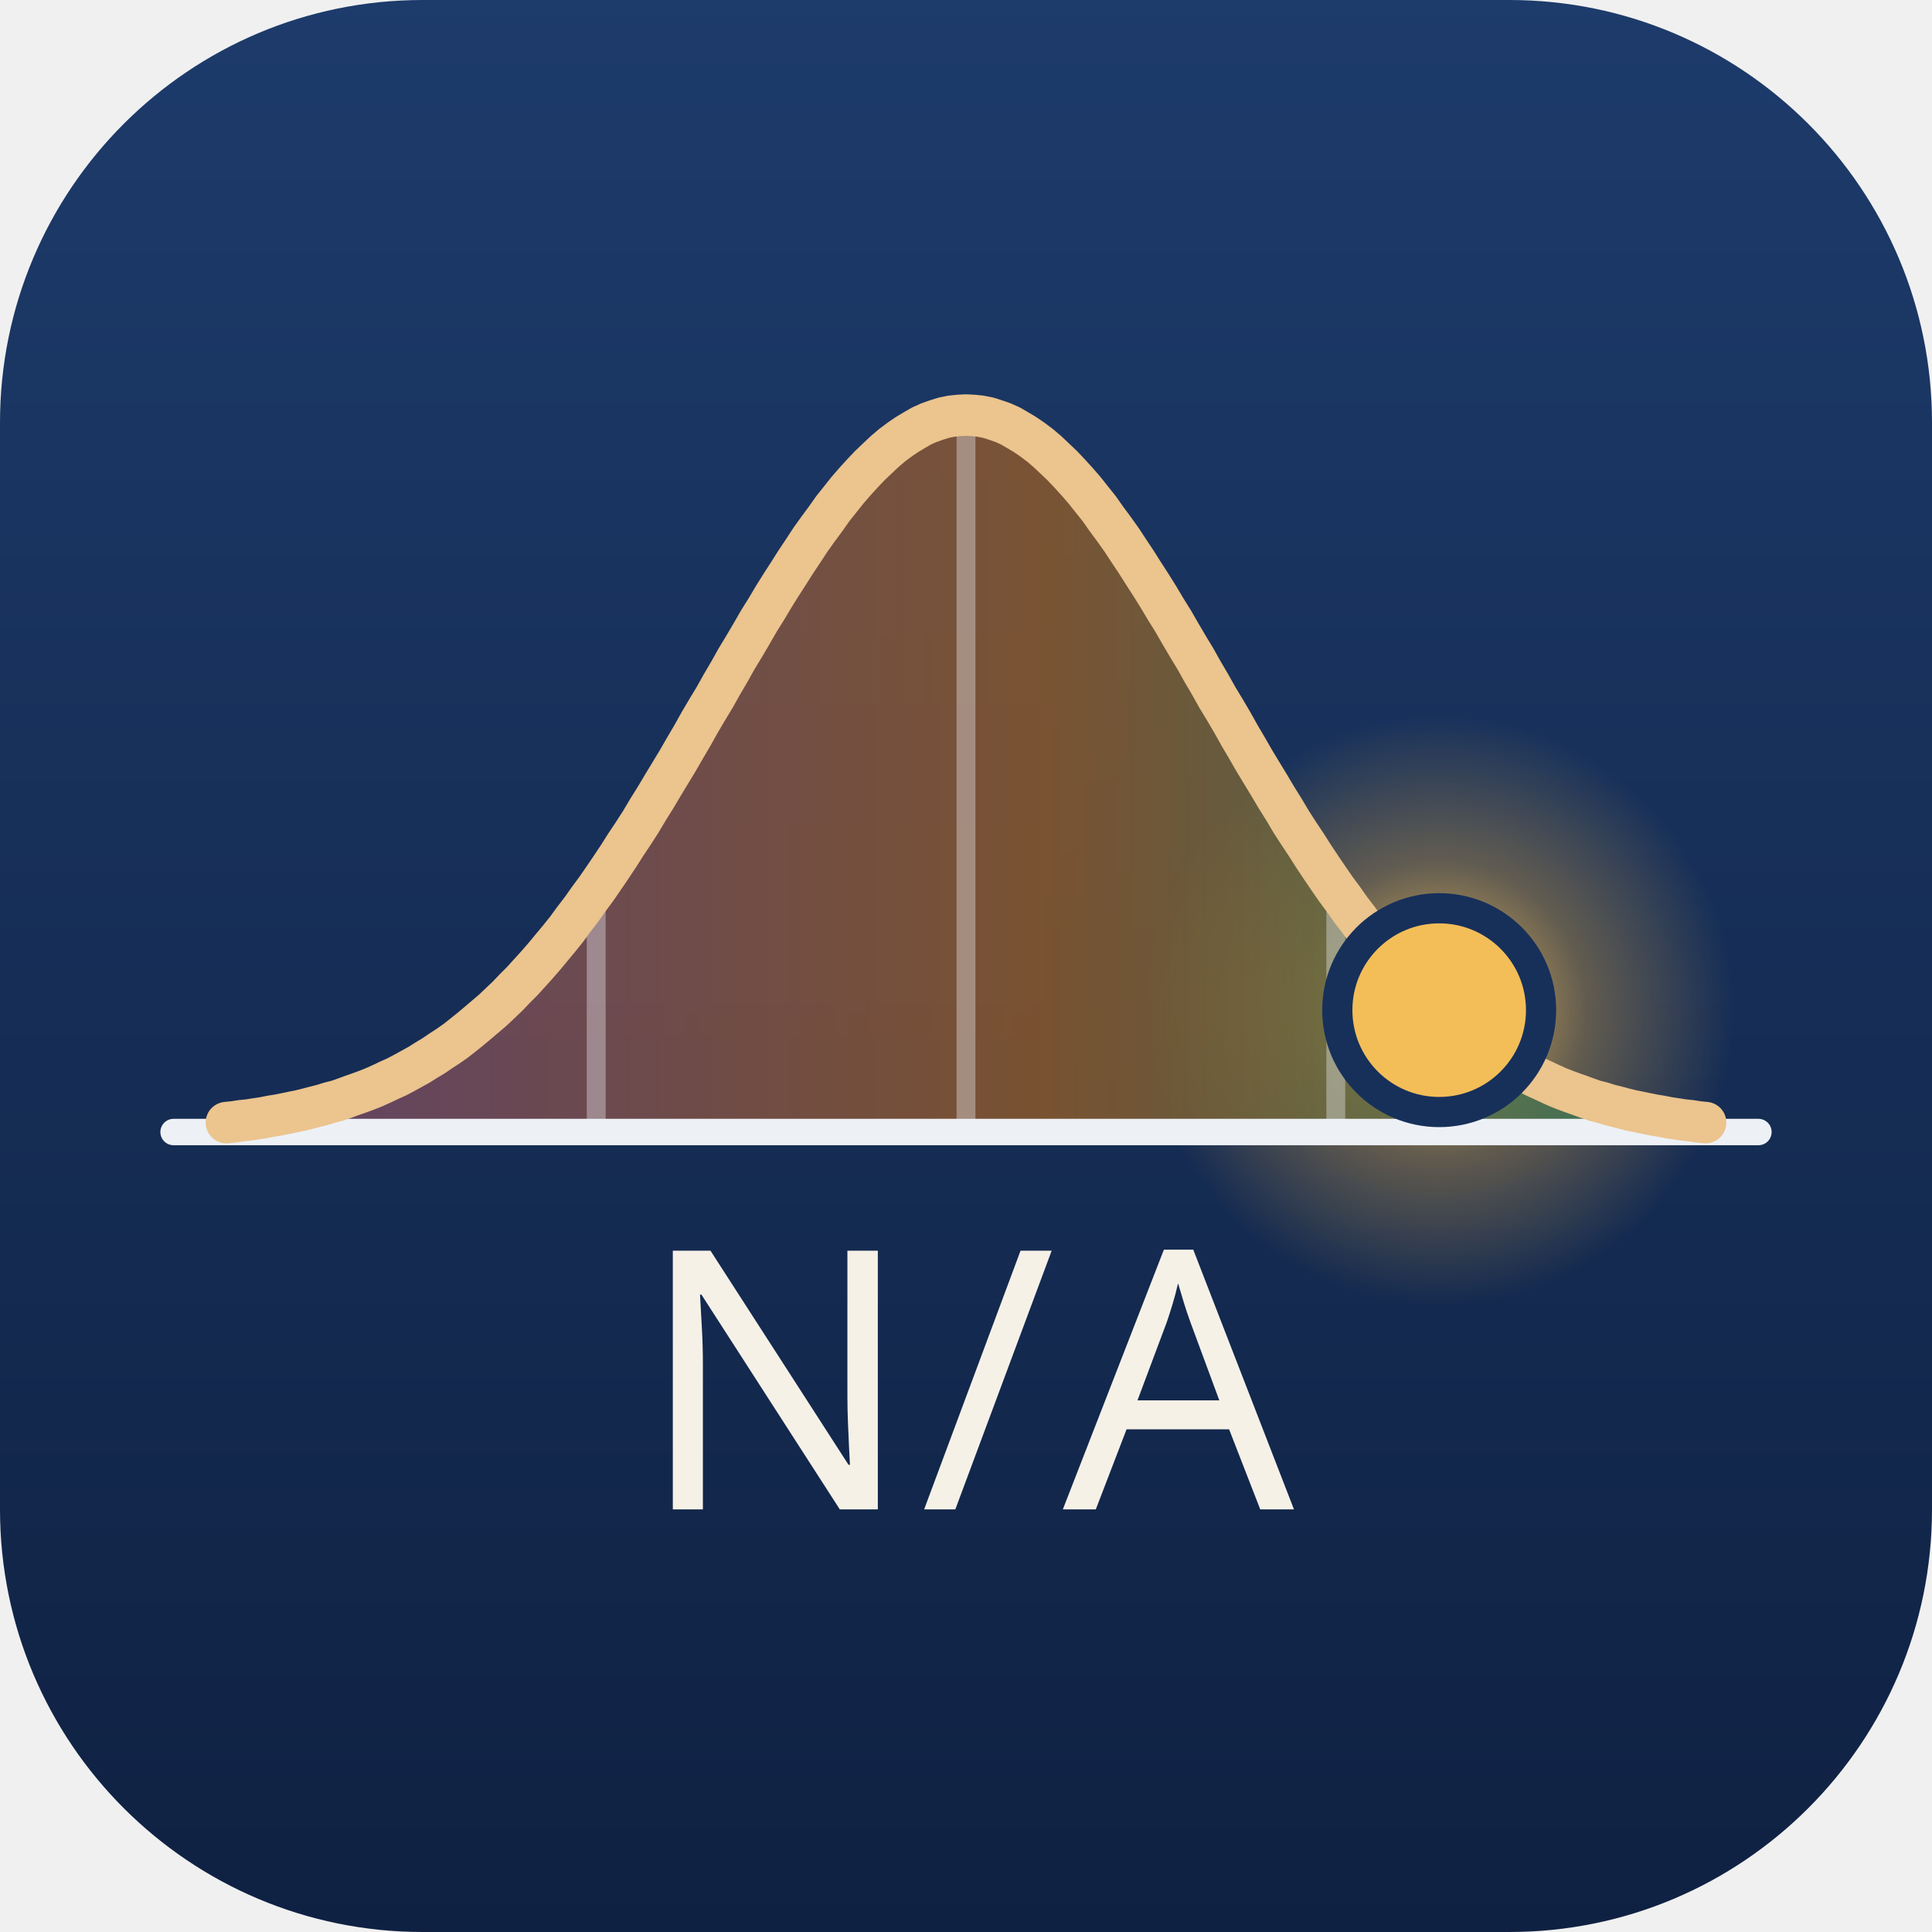
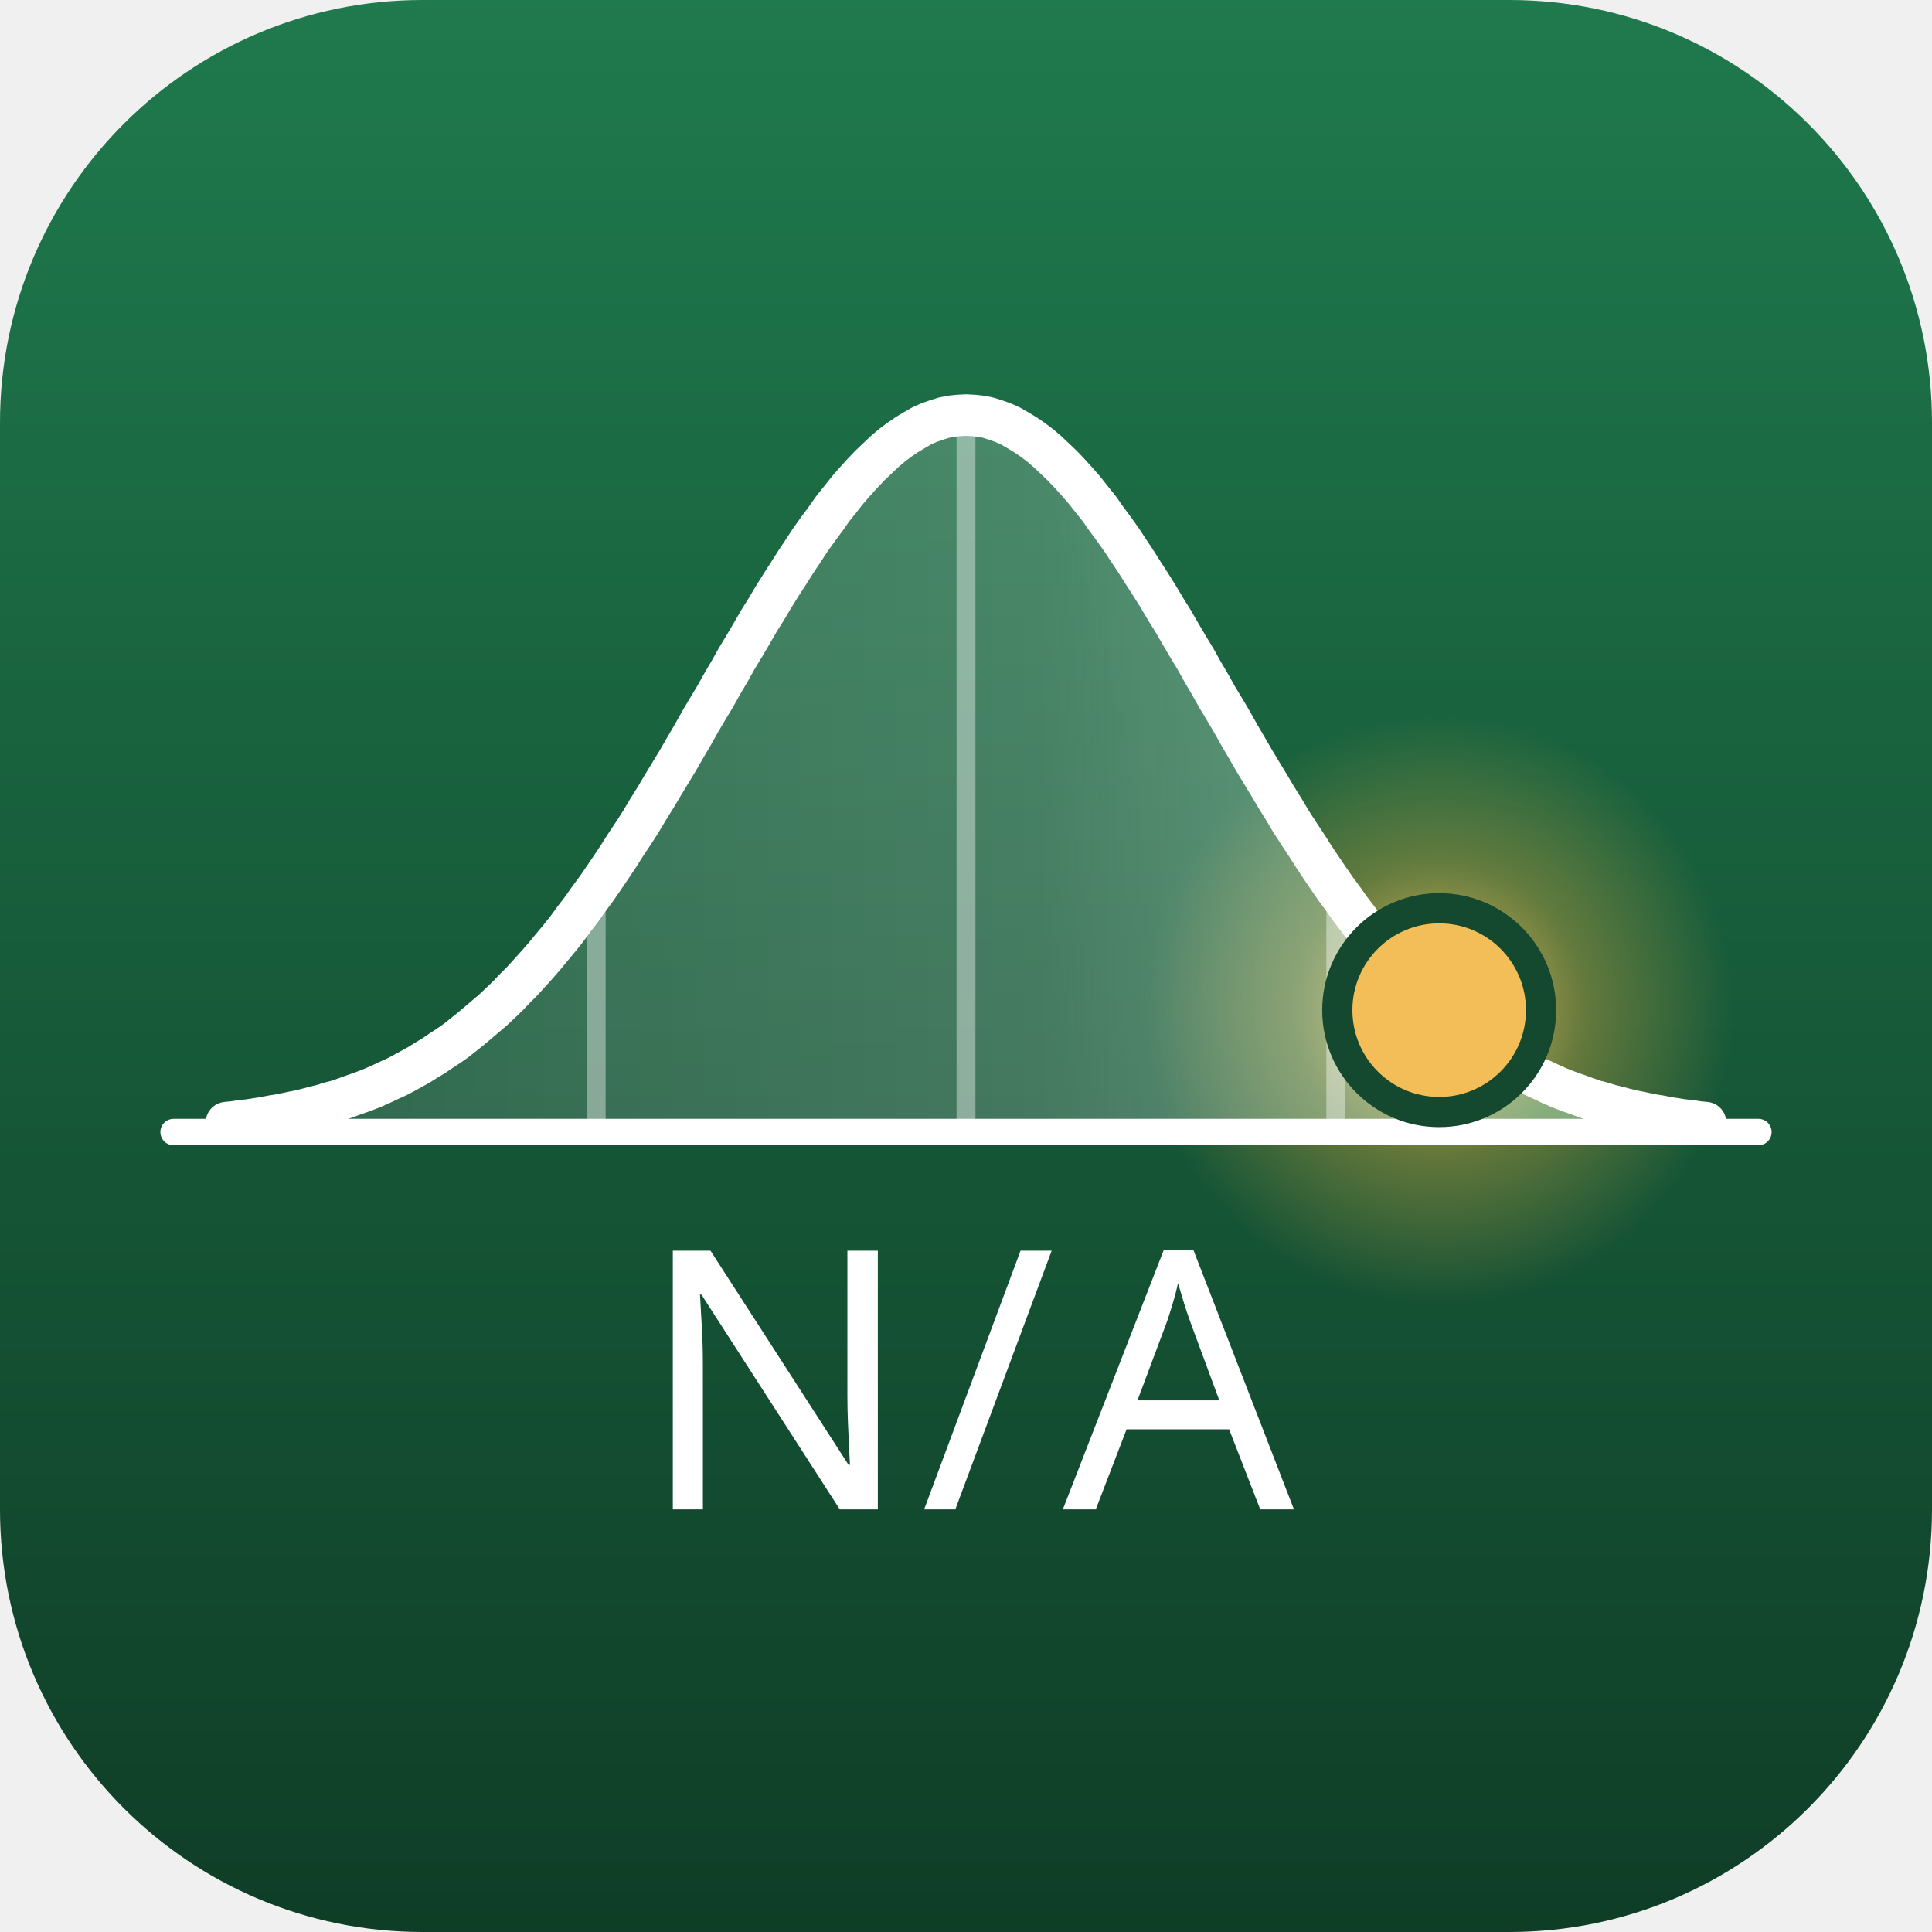
<svg xmlns="http://www.w3.org/2000/svg" width="512" height="512" viewBox="0 0 512 512">
  <defs>
    <linearGradient id="fundo" x1="0" y1="0" x2="0" y2="1">
-       <stop offset="0" stop-color="#1D3B6B" />
-       <stop offset="1" stop-color="#0F2142" />
+       <stop offset="0" stop-color="#1F7A4D" />
+       <stop offset="1" stop-color="#0F3D27" />
    </linearGradient>
    <linearGradient id="area" x1="0" x2="1">
-       <stop offset="0" stop-color="#7A4A6E" stop-opacity=".75" />
-       <stop offset=".55" stop-color="#9A5E25" stop-opacity=".75" />
-       <stop offset="1" stop-color="#2E7A5F" stop-opacity=".9" />
+       <stop offset="0" stop-color="#FFFFFF" stop-opacity=".10" />
+       <stop offset=".55" stop-color="#FFFFFF" stop-opacity=".20" />
+       <stop offset="1" stop-color="#9BE3B8" stop-opacity=".55" />
    </linearGradient>
    <radialGradient id="brilho">
      <stop offset="0" stop-color="#FAD27A" stop-opacity=".95" />
      <stop offset=".5" stop-color="#F0B243" stop-opacity=".35" />
      <stop offset="1" stop-color="#F0B243" stop-opacity="0" />
    </radialGradient>
  </defs>
  <rect width="512" height="512" rx="112.0" fill="url(#fundo)" />
  <g transform="translate(256.0 256.0) scale(1.0) translate(-256.0 -256.0)">
    <circle cx="381.4" cy="267.7" r="78.0" fill="url(#brilho)" />
    <path d="M60.0 297.5 L62.0 297.3 L63.9 297.0 L65.9 296.8 L67.8 296.5 L69.8 296.2 L71.8 295.8 L73.7 295.5 L75.7 295.1 L77.6 294.7 L79.6 294.3 L81.6 293.8 L83.5 293.3 L85.5 292.8 L87.4 292.2 L89.4 291.7 L91.4 291.0 L93.3 290.3 L95.3 289.6 L97.2 288.9 L99.2 288.1 L101.2 287.2 L103.1 286.3 L105.1 285.4 L107.0 284.4 L109.0 283.3 L111.0 282.2 L112.9 281.0 L114.9 279.8 L116.8 278.5 L118.8 277.2 L120.8 275.8 L122.7 274.3 L124.7 272.7 L126.6 271.1 L128.6 269.4 L130.6 267.7 L132.5 265.9 L134.5 264.0 L136.4 262.0 L138.4 260.0 L140.4 257.8 L142.3 255.7 L144.3 253.4 L146.2 251.1 L148.2 248.7 L150.2 246.2 L152.1 243.6 L154.1 241.0 L156.0 238.3 L158.0 235.6 L160.0 232.7 L161.9 229.9 L163.9 226.9 L165.8 223.9 L167.8 220.9 L169.8 217.8 L171.7 214.6 L173.7 211.4 L175.6 208.2 L177.6 204.9 L179.6 201.6 L181.5 198.3 L183.5 194.9 L185.4 191.5 L187.4 188.1 L189.4 184.8 L191.3 181.4 L193.3 178.0 L195.2 174.6 L197.2 171.3 L199.2 167.9 L201.1 164.6 L203.1 161.4 L205.0 158.2 L207.0 155.0 L209.0 151.9 L210.9 148.9 L212.9 145.9 L214.8 143.0 L216.8 140.2 L218.8 137.5 L220.7 134.8 L222.7 132.3 L224.6 129.9 L226.6 127.6 L228.6 125.4 L230.5 123.4 L232.5 121.5 L234.4 119.7 L236.4 118.0 L238.4 116.5 L240.3 115.2 L242.3 114.0 L244.2 112.9 L246.2 112.0 L248.2 111.3 L250.1 110.7 L252.1 110.3 L254.0 110.1 L256.0 110.0 L258.0 110.1 L259.9 110.3 L261.9 110.7 L263.8 111.3 L265.8 112.0 L267.8 112.9 L269.7 114.0 L271.7 115.2 L273.6 116.5 L275.6 118.0 L277.6 119.7 L279.5 121.5 L281.5 123.4 L283.4 125.4 L285.4 127.6 L287.4 129.9 L289.3 132.3 L291.3 134.8 L293.2 137.5 L295.2 140.2 L297.2 143.0 L299.1 145.9 L301.1 148.9 L303.0 151.9 L305.0 155.0 L307.0 158.2 L308.9 161.4 L310.9 164.6 L312.8 167.9 L314.8 171.3 L316.8 174.6 L318.7 178.0 L320.7 181.4 L322.6 184.8 L324.6 188.1 L326.6 191.5 L328.5 194.9 L330.5 198.3 L332.4 201.6 L334.4 204.9 L336.4 208.2 L338.3 211.4 L340.3 214.6 L342.2 217.8 L344.2 220.9 L346.2 223.9 L348.1 226.9 L350.1 229.9 L352.0 232.7 L354.0 235.6 L356.0 238.3 L357.9 241.0 L359.9 243.6 L361.8 246.2 L363.8 248.7 L365.8 251.1 L367.7 253.4 L369.7 255.7 L371.6 257.8 L373.6 260.0 L375.6 262.0 L377.5 264.0 L379.5 265.9 L381.4 267.7 L383.4 269.4 L385.4 271.1 L387.3 272.7 L389.3 274.3 L391.2 275.8 L393.2 277.2 L395.2 278.5 L397.1 279.8 L399.1 281.0 L401.0 282.2 L403.0 283.3 L405.0 284.4 L406.9 285.4 L408.9 286.3 L410.8 287.2 L412.8 288.1 L414.8 288.9 L416.7 289.6 L418.7 290.3 L420.6 291.0 L422.6 291.7 L424.6 292.2 L426.5 292.8 L428.5 293.3 L430.4 293.8 L432.4 294.3 L434.4 294.7 L436.3 295.1 L438.3 295.5 L440.2 295.8 L442.2 296.2 L444.2 296.5 L446.1 296.8 L448.1 297.0 L450.0 297.3 L452.0 297.5 L 452.0 300.0 L 60.0 300.0 Z" fill="url(#area)" />
-     <line x1="158.0" y1="300.0" x2="158.0" y2="235.6" stroke="#EDF1F6" stroke-opacity=".38" stroke-width="5.0" />
-     <line x1="256.0" y1="300.0" x2="256.0" y2="110.0" stroke="#EDF1F6" stroke-opacity=".38" stroke-width="5.0" />
-     <line x1="354.0" y1="300.0" x2="354.0" y2="235.6" stroke="#EDF1F6" stroke-opacity=".38" stroke-width="5.0" />
-     <line x1="46.0" y1="300.0" x2="466.0" y2="300.0" stroke="#EDF1F6" stroke-width="7.0" stroke-linecap="round" />
-     <path d="M60.0 297.5 L62.0 297.3 L63.9 297.0 L65.9 296.8 L67.8 296.5 L69.8 296.2 L71.8 295.8 L73.7 295.5 L75.7 295.1 L77.6 294.7 L79.6 294.3 L81.6 293.8 L83.5 293.3 L85.5 292.8 L87.4 292.2 L89.4 291.7 L91.4 291.0 L93.3 290.3 L95.3 289.6 L97.2 288.9 L99.2 288.1 L101.2 287.2 L103.1 286.3 L105.1 285.4 L107.0 284.4 L109.0 283.3 L111.0 282.2 L112.9 281.0 L114.9 279.8 L116.8 278.5 L118.8 277.2 L120.8 275.8 L122.7 274.3 L124.7 272.7 L126.6 271.1 L128.6 269.4 L130.6 267.7 L132.5 265.9 L134.5 264.0 L136.4 262.0 L138.4 260.0 L140.4 257.8 L142.3 255.7 L144.3 253.4 L146.2 251.1 L148.2 248.7 L150.2 246.2 L152.1 243.6 L154.1 241.0 L156.0 238.3 L158.0 235.6 L160.0 232.7 L161.9 229.9 L163.9 226.9 L165.8 223.9 L167.8 220.9 L169.8 217.8 L171.7 214.6 L173.7 211.4 L175.6 208.2 L177.6 204.9 L179.6 201.6 L181.5 198.3 L183.5 194.9 L185.4 191.5 L187.4 188.1 L189.4 184.8 L191.3 181.4 L193.3 178.0 L195.2 174.6 L197.2 171.3 L199.2 167.9 L201.1 164.6 L203.1 161.4 L205.0 158.2 L207.0 155.0 L209.0 151.9 L210.9 148.9 L212.9 145.9 L214.8 143.0 L216.8 140.2 L218.8 137.5 L220.7 134.8 L222.7 132.3 L224.6 129.9 L226.6 127.6 L228.6 125.4 L230.5 123.4 L232.5 121.5 L234.4 119.7 L236.4 118.0 L238.4 116.5 L240.3 115.2 L242.3 114.0 L244.2 112.9 L246.2 112.0 L248.2 111.3 L250.1 110.7 L252.1 110.3 L254.0 110.1 L256.0 110.0 L258.0 110.1 L259.9 110.3 L261.9 110.7 L263.8 111.3 L265.8 112.0 L267.8 112.9 L269.7 114.0 L271.7 115.2 L273.6 116.5 L275.6 118.0 L277.6 119.7 L279.5 121.5 L281.5 123.4 L283.4 125.4 L285.4 127.6 L287.4 129.9 L289.3 132.3 L291.3 134.8 L293.2 137.5 L295.2 140.2 L297.2 143.0 L299.1 145.9 L301.1 148.9 L303.0 151.9 L305.0 155.0 L307.0 158.2 L308.9 161.4 L310.9 164.6 L312.8 167.9 L314.8 171.3 L316.8 174.6 L318.7 178.0 L320.7 181.4 L322.6 184.8 L324.6 188.1 L326.6 191.5 L328.5 194.9 L330.5 198.3 L332.4 201.6 L334.4 204.9 L336.4 208.2 L338.3 211.4 L340.3 214.6 L342.2 217.8 L344.2 220.9 L346.2 223.9 L348.1 226.9 L350.1 229.9 L352.0 232.7 L354.0 235.6 L356.0 238.3 L357.9 241.0 L359.9 243.6 L361.8 246.2 L363.8 248.7 L365.8 251.1 L367.7 253.4 L369.7 255.7 L371.6 257.8 L373.6 260.0 L375.6 262.0 L377.5 264.0 L379.5 265.9 L381.4 267.7 L383.4 269.4 L385.4 271.1 L387.3 272.7 L389.3 274.3 L391.2 275.8 L393.2 277.2 L395.2 278.5 L397.1 279.8 L399.1 281.0 L401.0 282.2 L403.0 283.3 L405.0 284.4 L406.9 285.4 L408.9 286.3 L410.8 287.2 L412.8 288.1 L414.8 288.9 L416.7 289.6 L418.7 290.3 L420.6 291.0 L422.6 291.7 L424.6 292.2 L426.5 292.8 L428.5 293.3 L430.4 293.8 L432.4 294.3 L434.4 294.7 L436.3 295.1 L438.3 295.5 L440.2 295.8 L442.2 296.2 L444.2 296.5 L446.1 296.8 L448.1 297.0 L450.0 297.3 L452.0 297.5" fill="none" stroke="#EBC48E" stroke-width="11.0" stroke-linecap="round" stroke-linejoin="round" />
-     <circle cx="381.4" cy="267.7" r="27.0" fill="#F3BE58" stroke="#17305A" stroke-width="8.0" />
-     <text x="256.0" y="400.0" text-anchor="middle" font-family="Literata" font-size="96.0" fill="#F6F1E7" letter-spacing="2.0">N/A</text>
+     <line x1="158.0" y1="300.0" x2="158.0" y2="235.6" stroke="#FFFFFF" stroke-opacity=".4" stroke-width="5.0" />
+     <line x1="256.0" y1="300.0" x2="256.0" y2="110.0" stroke="#FFFFFF" stroke-opacity=".4" stroke-width="5.0" />
+     <line x1="354.0" y1="300.0" x2="354.0" y2="235.6" stroke="#FFFFFF" stroke-opacity=".4" stroke-width="5.0" />
+     <line x1="46.0" y1="300.0" x2="466.0" y2="300.0" stroke="#FFFFFF" stroke-width="7.0" stroke-linecap="round" />
+     <path d="M60.0 297.5 L62.0 297.3 L63.9 297.0 L65.9 296.8 L67.8 296.5 L69.8 296.2 L71.8 295.8 L73.7 295.5 L75.7 295.1 L77.6 294.7 L79.6 294.3 L81.6 293.8 L83.5 293.3 L85.5 292.8 L87.4 292.2 L89.4 291.7 L91.4 291.0 L93.3 290.3 L95.3 289.6 L97.2 288.9 L99.2 288.1 L101.2 287.2 L103.1 286.3 L105.1 285.4 L107.0 284.4 L109.0 283.3 L111.0 282.2 L112.9 281.0 L114.9 279.8 L116.8 278.5 L118.8 277.2 L120.8 275.8 L122.7 274.3 L124.7 272.7 L126.6 271.1 L128.6 269.4 L130.6 267.7 L132.5 265.9 L134.5 264.0 L136.4 262.0 L138.4 260.0 L140.4 257.8 L142.3 255.7 L144.3 253.4 L146.2 251.1 L148.2 248.7 L150.2 246.2 L152.1 243.6 L154.1 241.0 L156.0 238.3 L158.0 235.6 L160.0 232.7 L161.9 229.9 L163.9 226.9 L165.8 223.9 L167.8 220.9 L169.8 217.8 L171.7 214.6 L173.7 211.4 L175.6 208.2 L177.6 204.9 L179.6 201.6 L181.5 198.3 L183.5 194.9 L185.4 191.5 L187.4 188.1 L189.4 184.8 L191.3 181.4 L193.3 178.0 L195.2 174.6 L197.2 171.3 L199.2 167.9 L201.1 164.6 L203.1 161.4 L205.0 158.2 L207.0 155.0 L209.0 151.9 L210.9 148.9 L212.9 145.9 L214.8 143.0 L216.8 140.2 L218.8 137.5 L220.7 134.8 L222.7 132.3 L224.6 129.9 L226.6 127.6 L228.6 125.4 L230.5 123.4 L232.5 121.5 L234.4 119.7 L236.4 118.0 L238.4 116.5 L240.3 115.2 L242.3 114.0 L244.2 112.9 L246.2 112.0 L248.2 111.3 L250.1 110.7 L252.1 110.3 L254.0 110.1 L256.0 110.0 L258.0 110.1 L259.9 110.3 L261.9 110.7 L263.8 111.3 L265.8 112.0 L267.8 112.9 L269.7 114.0 L271.7 115.2 L273.6 116.5 L275.6 118.0 L277.6 119.7 L279.5 121.5 L281.5 123.4 L283.4 125.4 L285.4 127.6 L287.4 129.9 L289.3 132.3 L291.3 134.8 L293.2 137.5 L295.2 140.2 L297.2 143.0 L299.1 145.9 L301.1 148.9 L303.0 151.9 L305.0 155.0 L307.0 158.2 L308.9 161.4 L310.9 164.6 L312.8 167.9 L314.8 171.3 L316.8 174.6 L318.7 178.0 L320.7 181.4 L322.6 184.8 L324.6 188.1 L326.6 191.5 L328.5 194.9 L330.5 198.3 L332.4 201.6 L334.4 204.9 L336.4 208.2 L338.3 211.4 L340.3 214.6 L342.2 217.8 L344.2 220.9 L346.2 223.9 L348.1 226.9 L350.1 229.9 L352.0 232.7 L354.0 235.6 L356.0 238.3 L357.9 241.0 L359.9 243.6 L361.8 246.2 L363.8 248.7 L365.8 251.1 L367.7 253.4 L369.7 255.7 L371.6 257.8 L373.6 260.0 L375.6 262.0 L377.5 264.0 L379.5 265.9 L381.4 267.7 L383.4 269.4 L385.4 271.1 L387.3 272.7 L389.3 274.3 L391.2 275.8 L393.2 277.2 L395.2 278.5 L397.1 279.8 L399.1 281.0 L401.0 282.2 L403.0 283.3 L405.0 284.4 L406.9 285.4 L408.9 286.3 L410.8 287.2 L412.8 288.1 L414.8 288.9 L416.7 289.6 L418.7 290.3 L420.6 291.0 L422.6 291.7 L424.6 292.2 L426.5 292.8 L428.5 293.3 L430.4 293.8 L432.4 294.3 L434.4 294.7 L436.3 295.1 L438.3 295.5 L440.2 295.8 L442.2 296.2 L444.2 296.5 L446.1 296.8 L448.1 297.0 L450.0 297.3 L452.0 297.5" fill="none" stroke="#FFFFFF" stroke-width="11.0" stroke-linecap="round" stroke-linejoin="round" />
+     <circle cx="381.4" cy="267.7" r="27.0" fill="#F3BE58" stroke="#14482F" stroke-width="8.0" />
+     <text x="256.0" y="400.0" text-anchor="middle" font-family="Literata" font-size="96.0" fill="#FFFFFF" letter-spacing="2.0">N/A</text>
  </g>
</svg>
